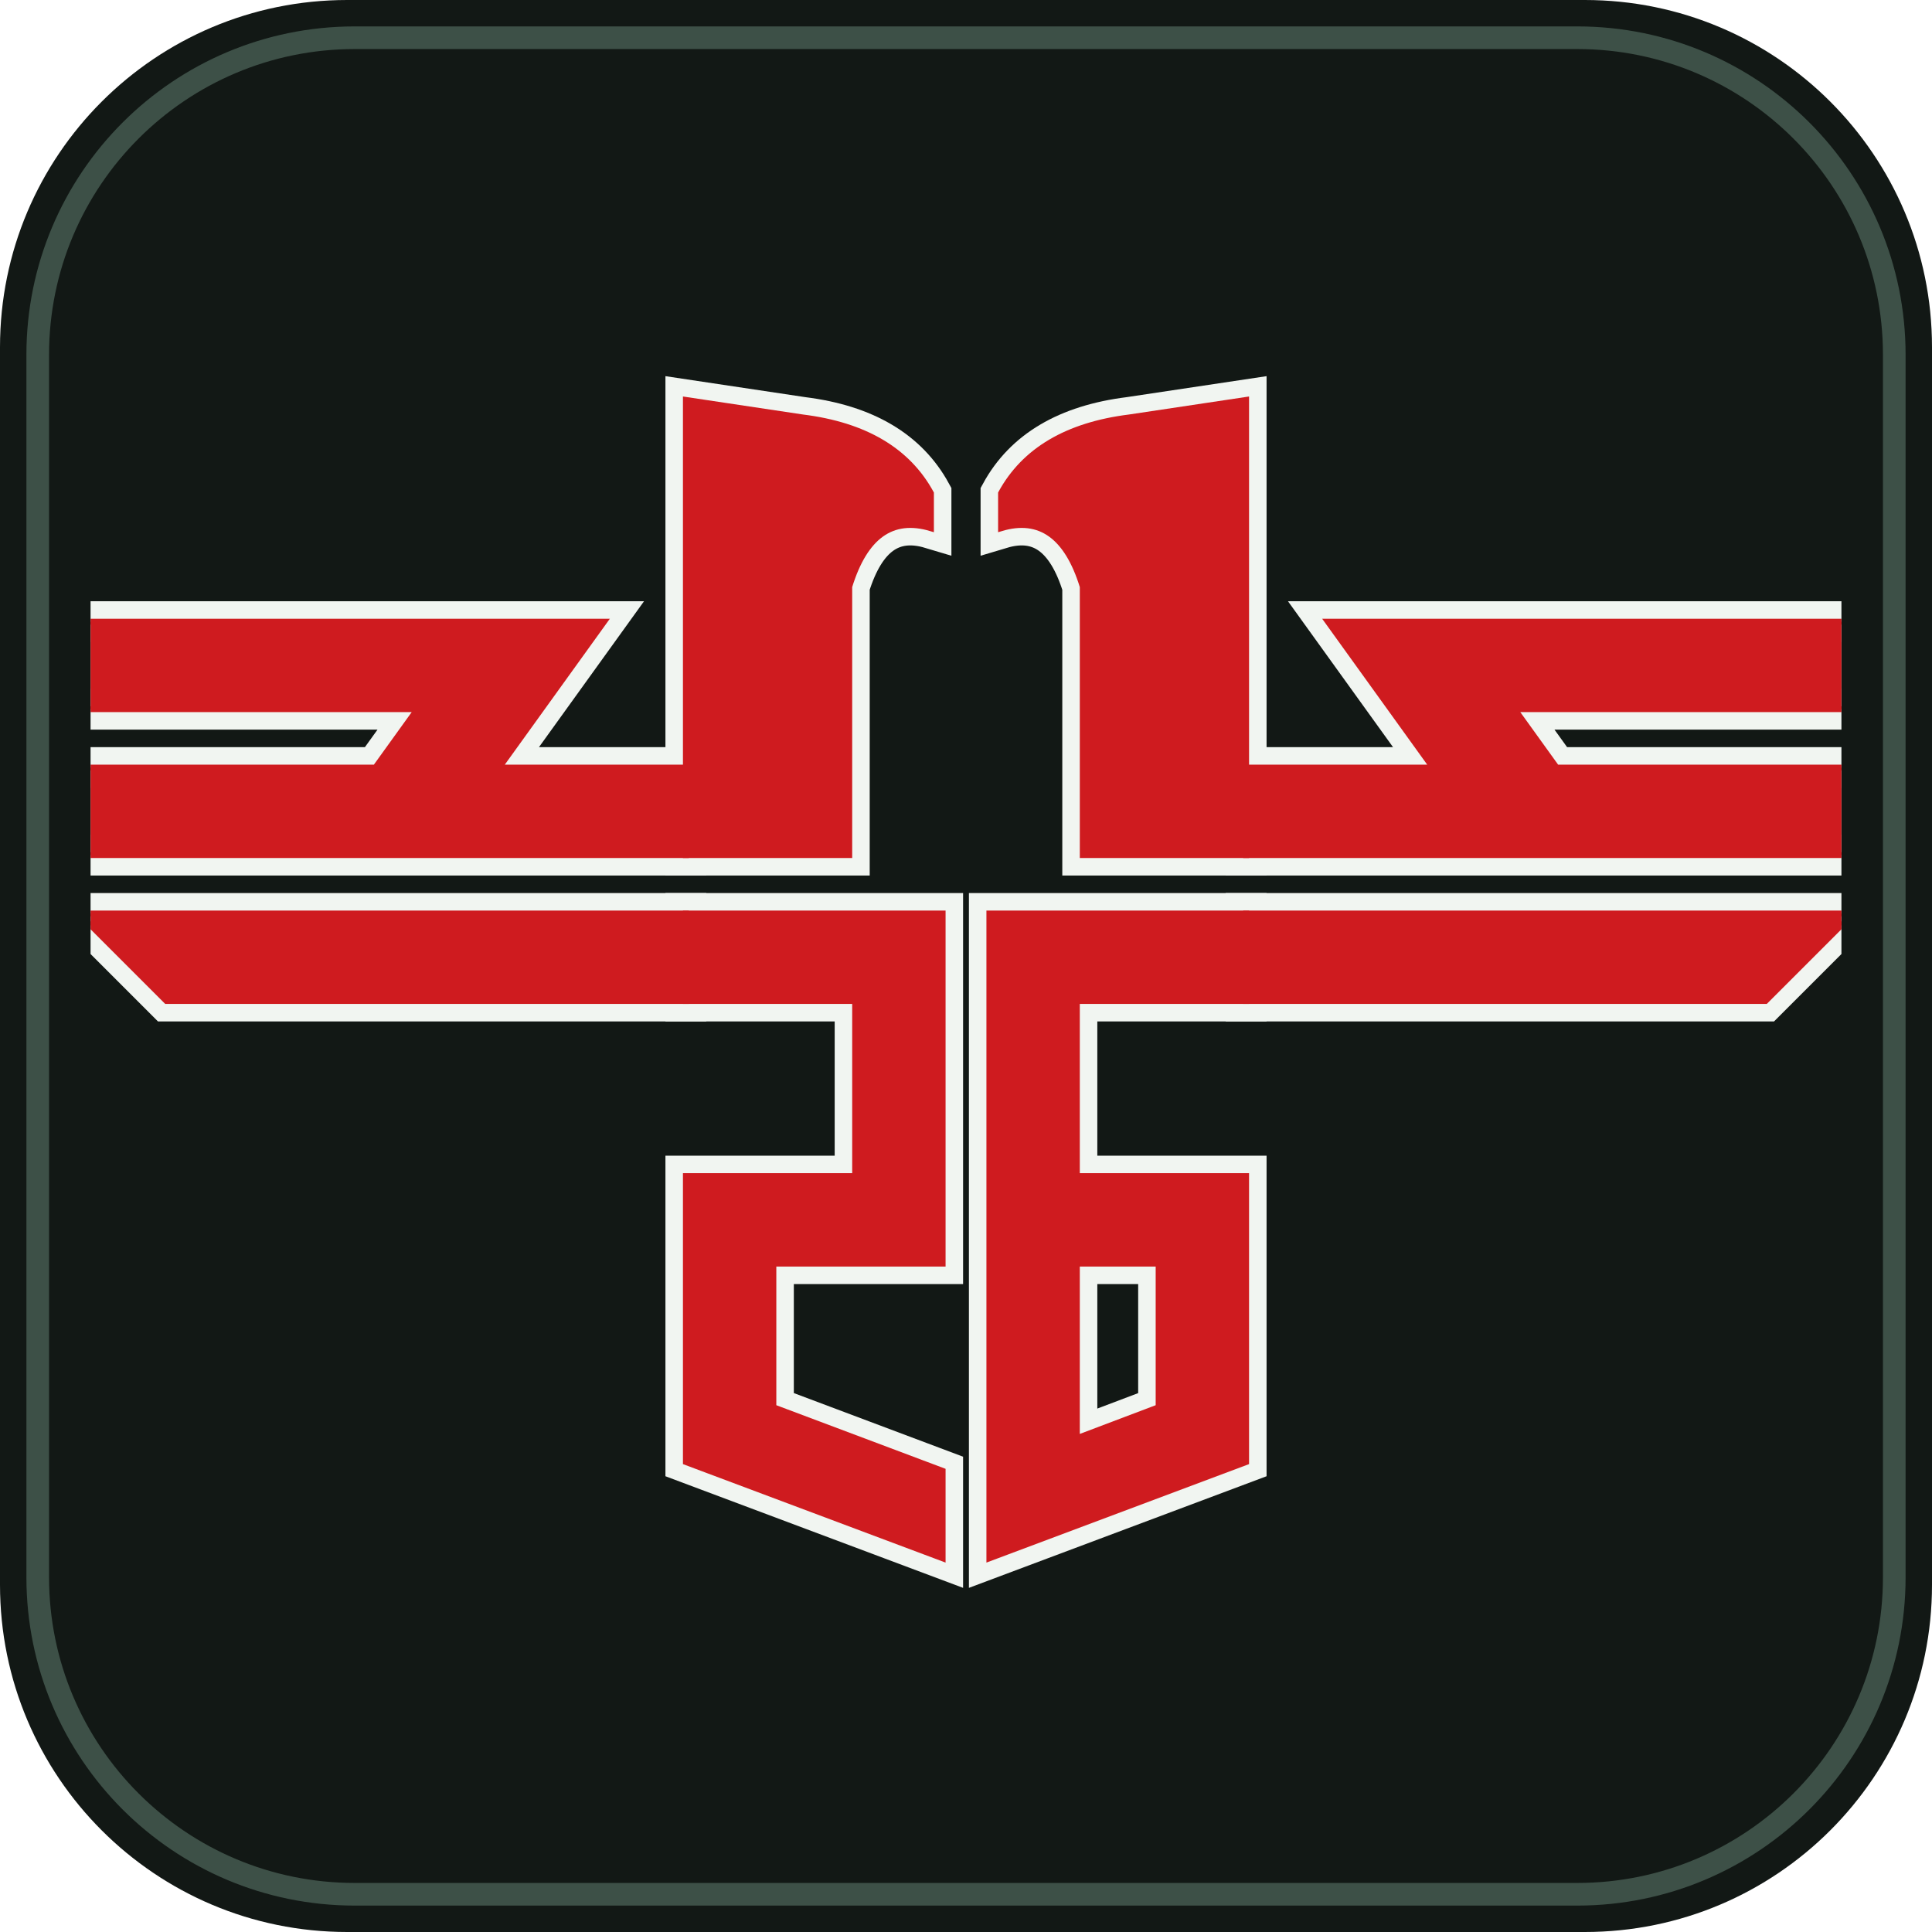
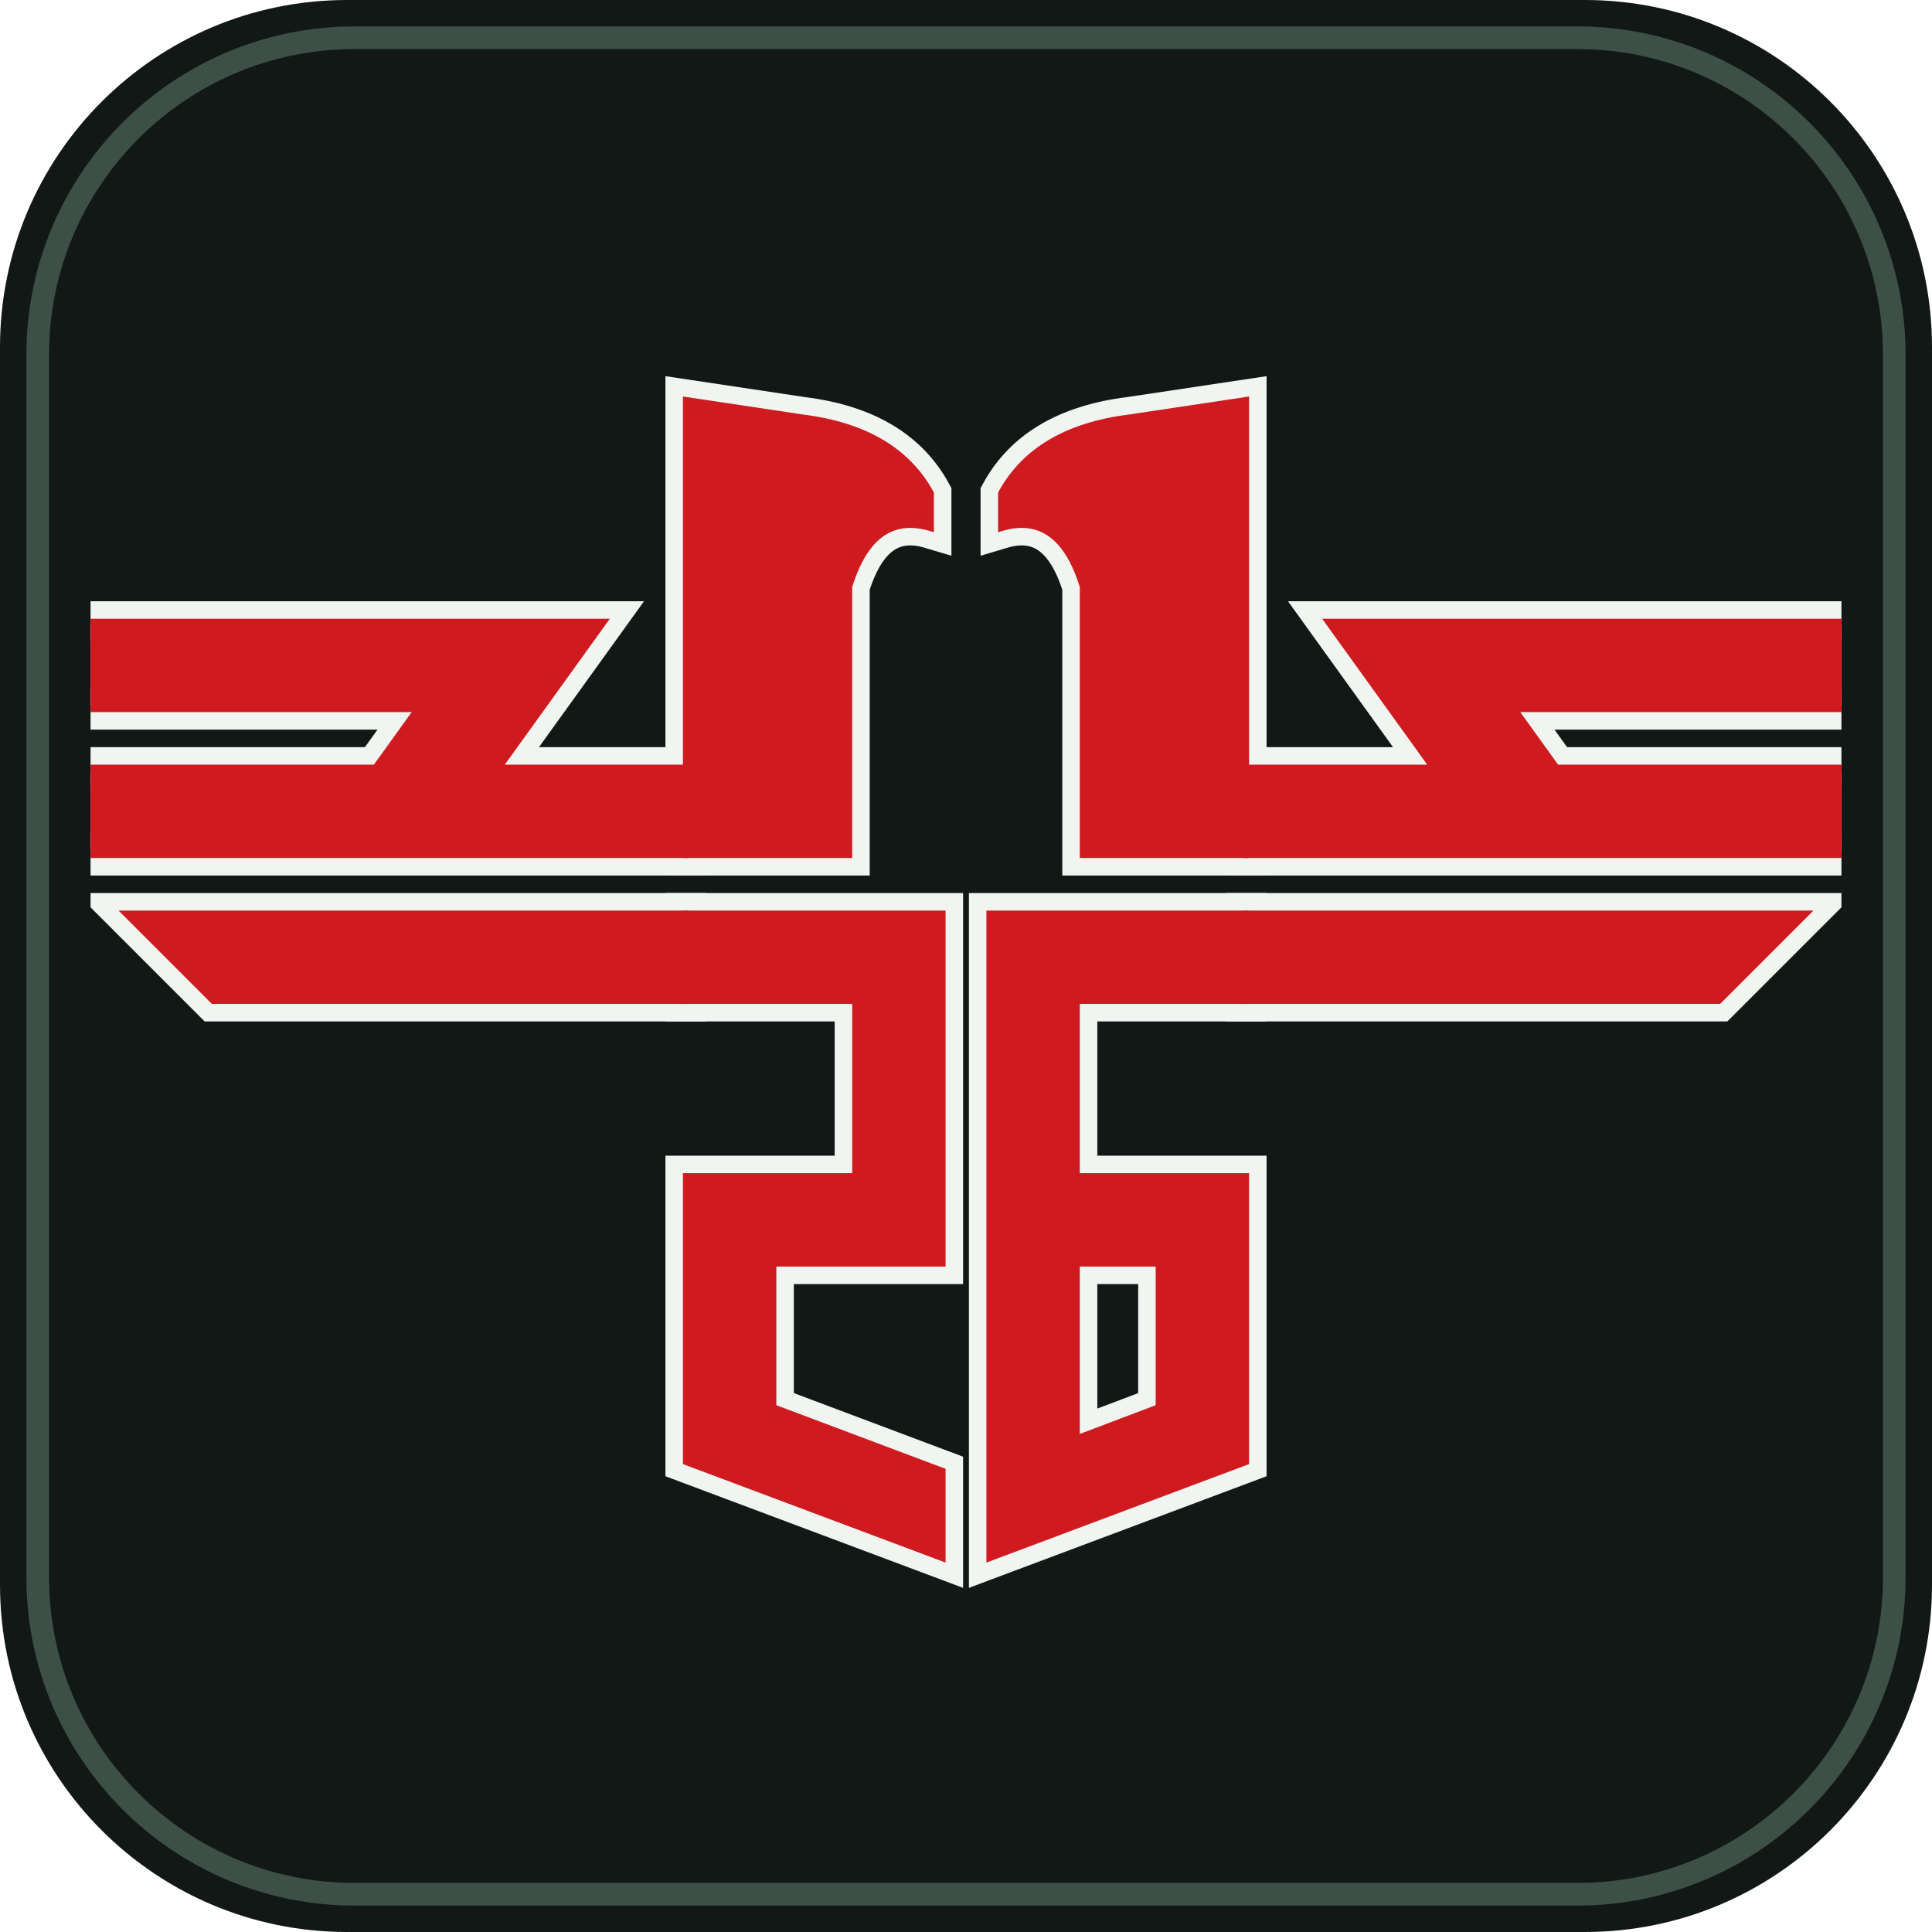
<svg xmlns="http://www.w3.org/2000/svg" viewBox="0 0 256 256" role="img" aria-label="S4NDMoD26">
  <rect width="256" height="256" rx="46" fill="#121815" />
  <rect x="5" y="5" width="246" height="246" rx="42" fill="none" stroke="#3d5047" stroke-width="3" />
  <svg x="12" y="30" width="232" height="196" viewBox="50 0 300 226" overflow="hidden">
    <defs>
      <g id="s4-wing">
        <path d="M248 16 L228 19 Q212 21 206 32 L206 38 Q216 35 220 48 L220 94 L248 94 Z" />
-         <path d="M262 54 L394 54 L379 69 L294 69 L301.2 79 L376 79 L361 94 L248 94 L248 79 L280 79 Z" />
-         <path d="M248 104 L352 104 L337 119 L248 119 Z" />
+         <path d="M262 54 L394 54 L379 69 L294 69 L301.2 79 L369 79 L354 94 L248 94 L248 79 L280 79 Z" />
+         <path d="M248 104 L344 104 L329 119 L248 119 Z" />
      </g>
      <g id="s4-eagle">
        <use href="#s4-wing" />
        <use href="#s4-wing" transform="translate(400 0) scale(-1 1)" />
        <path d="M152 104 L196 104 L196 164 L167 164 L167 188.6 L196 199.5 L196 214.5 L152 198 L152 149 L181 149 L181 119 L152 119 Z" />
        <path fill-rule="evenodd" d="M204 104 L248 104 L248 119 L219 119 L219 149 L248 149 L248 198 L204 214.5 Z M219 164 L233 164 L233 188.6 L219 193.9 Z" />
      </g>
    </defs>
    <use href="#s4-eagle" fill="#f1f5f1" stroke="#f1f5f1" stroke-width="7" stroke-linejoin="miter" stroke-miterlimit="3" />
    <use href="#s4-eagle" fill="#cf1b1f" stroke="#cf1b1f" stroke-width="1" stroke-linejoin="miter" stroke-miterlimit="3" />
  </svg>
</svg>
